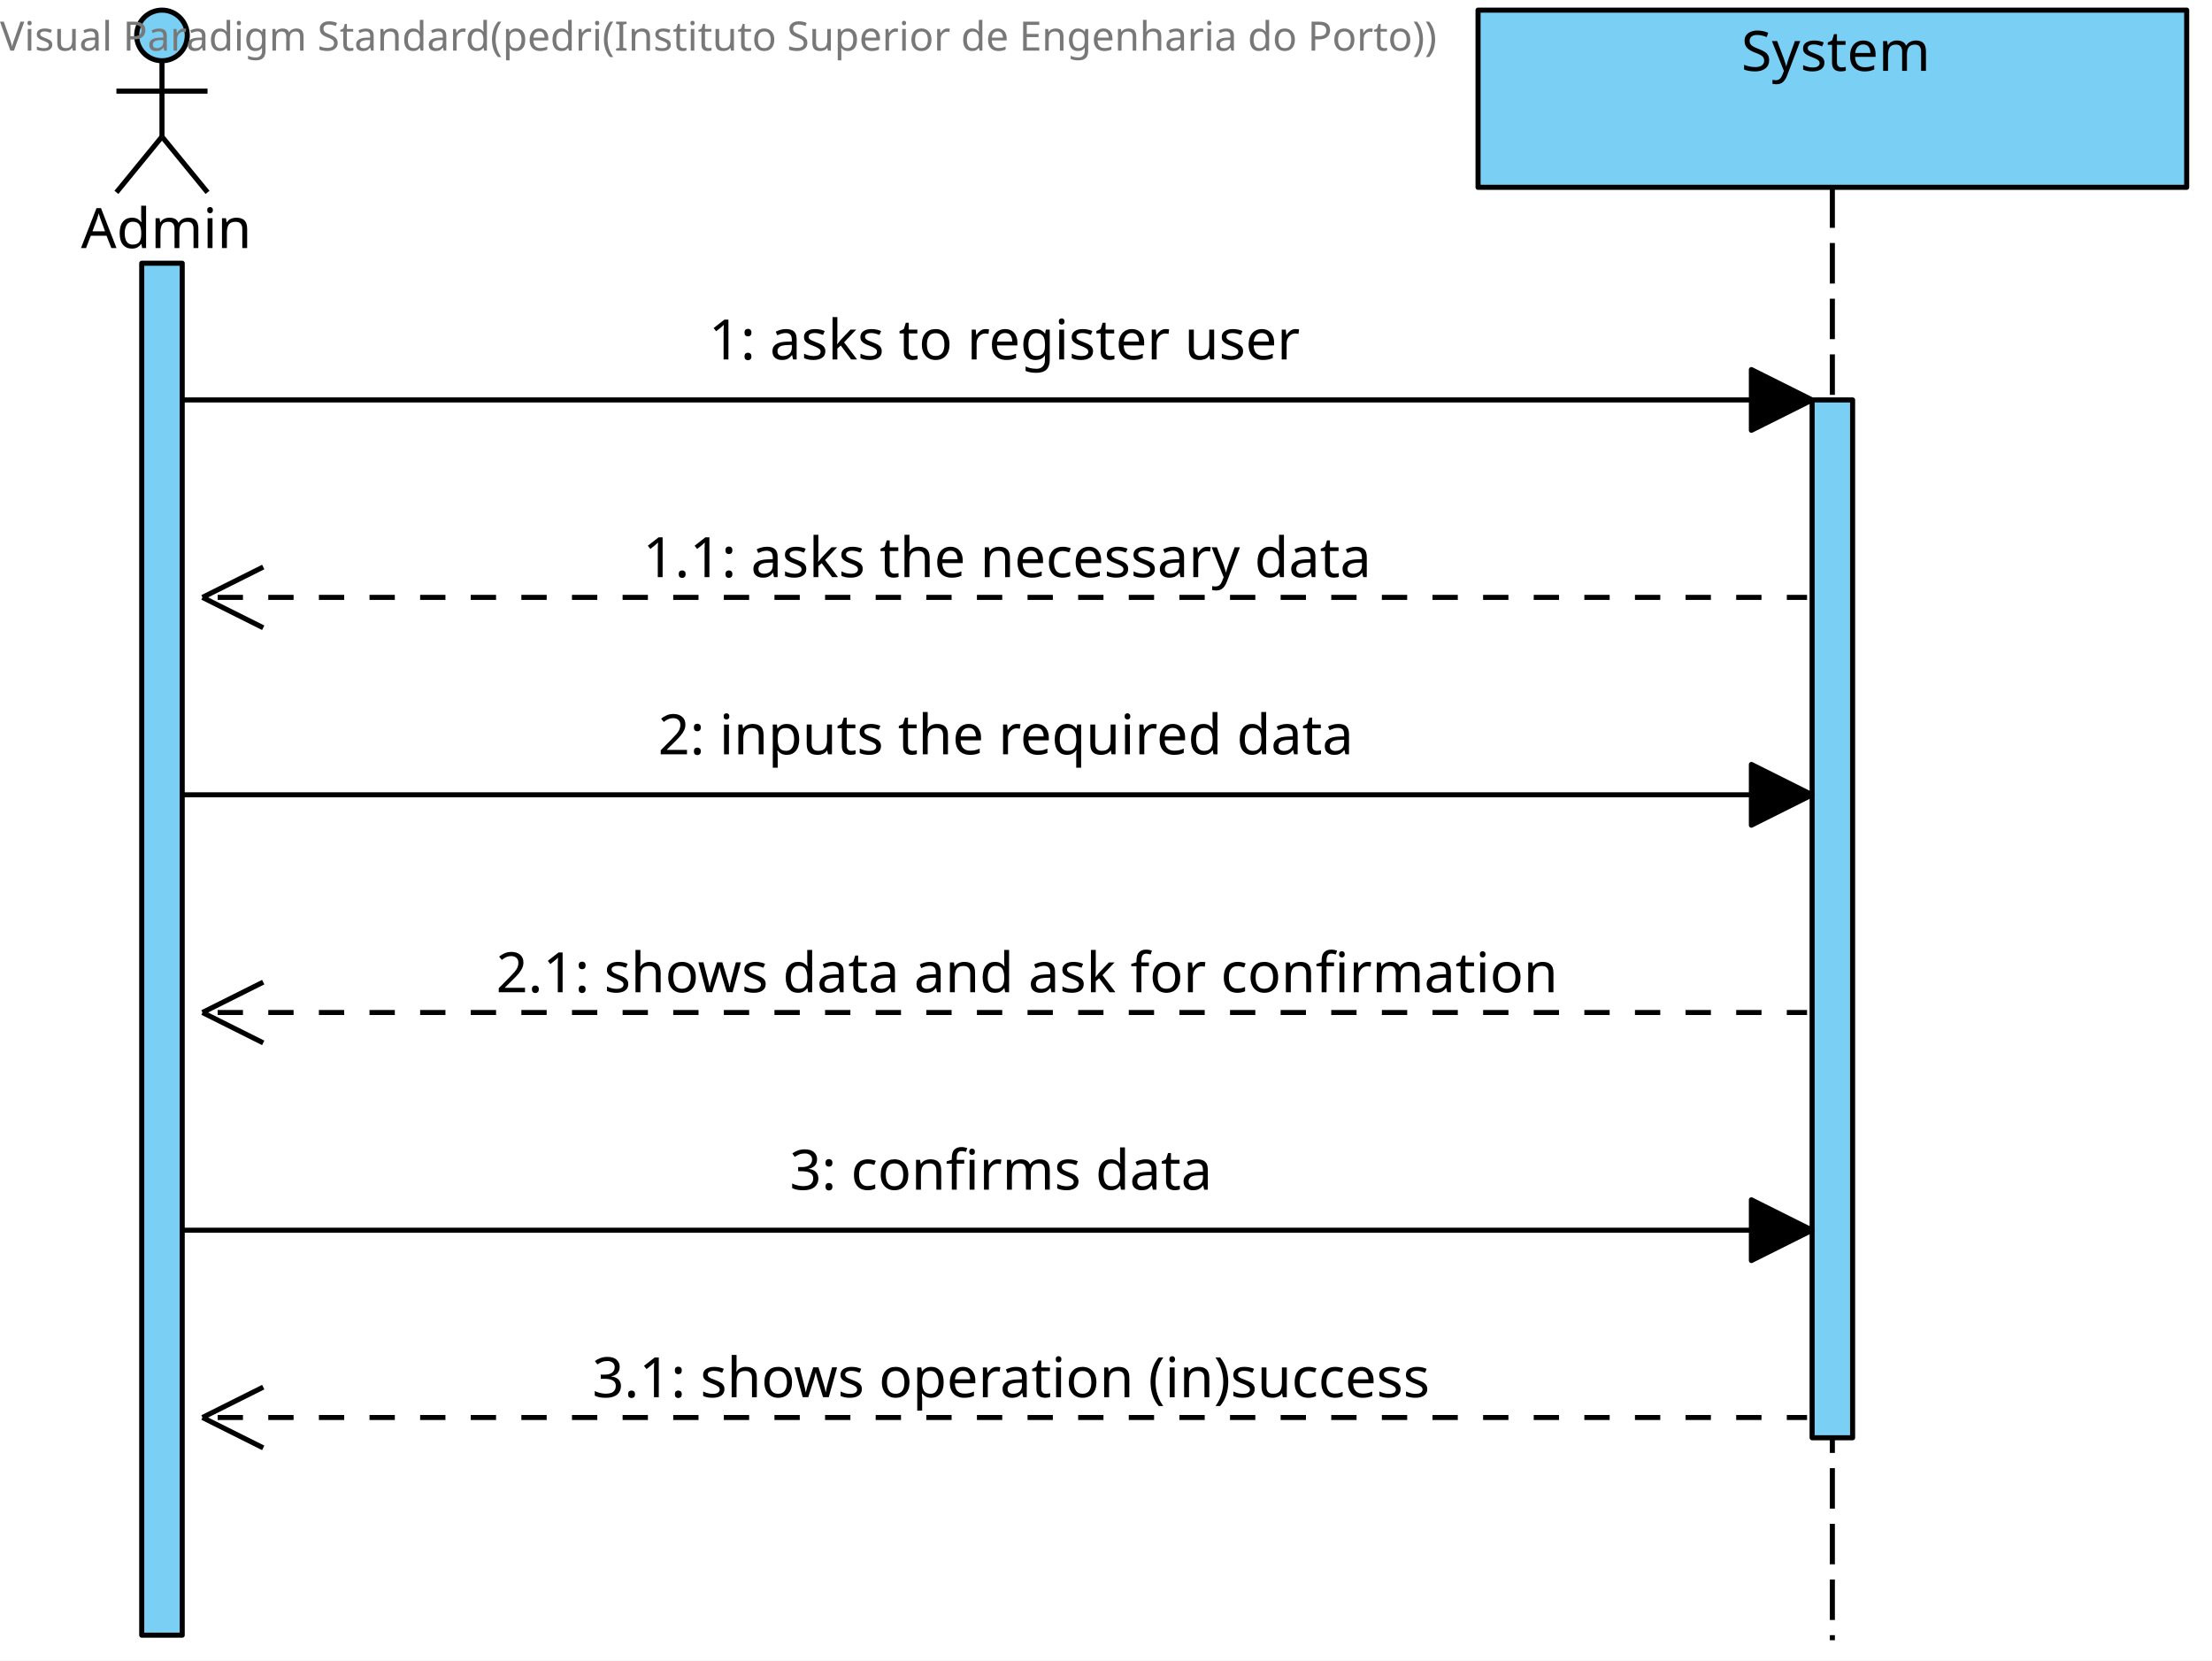
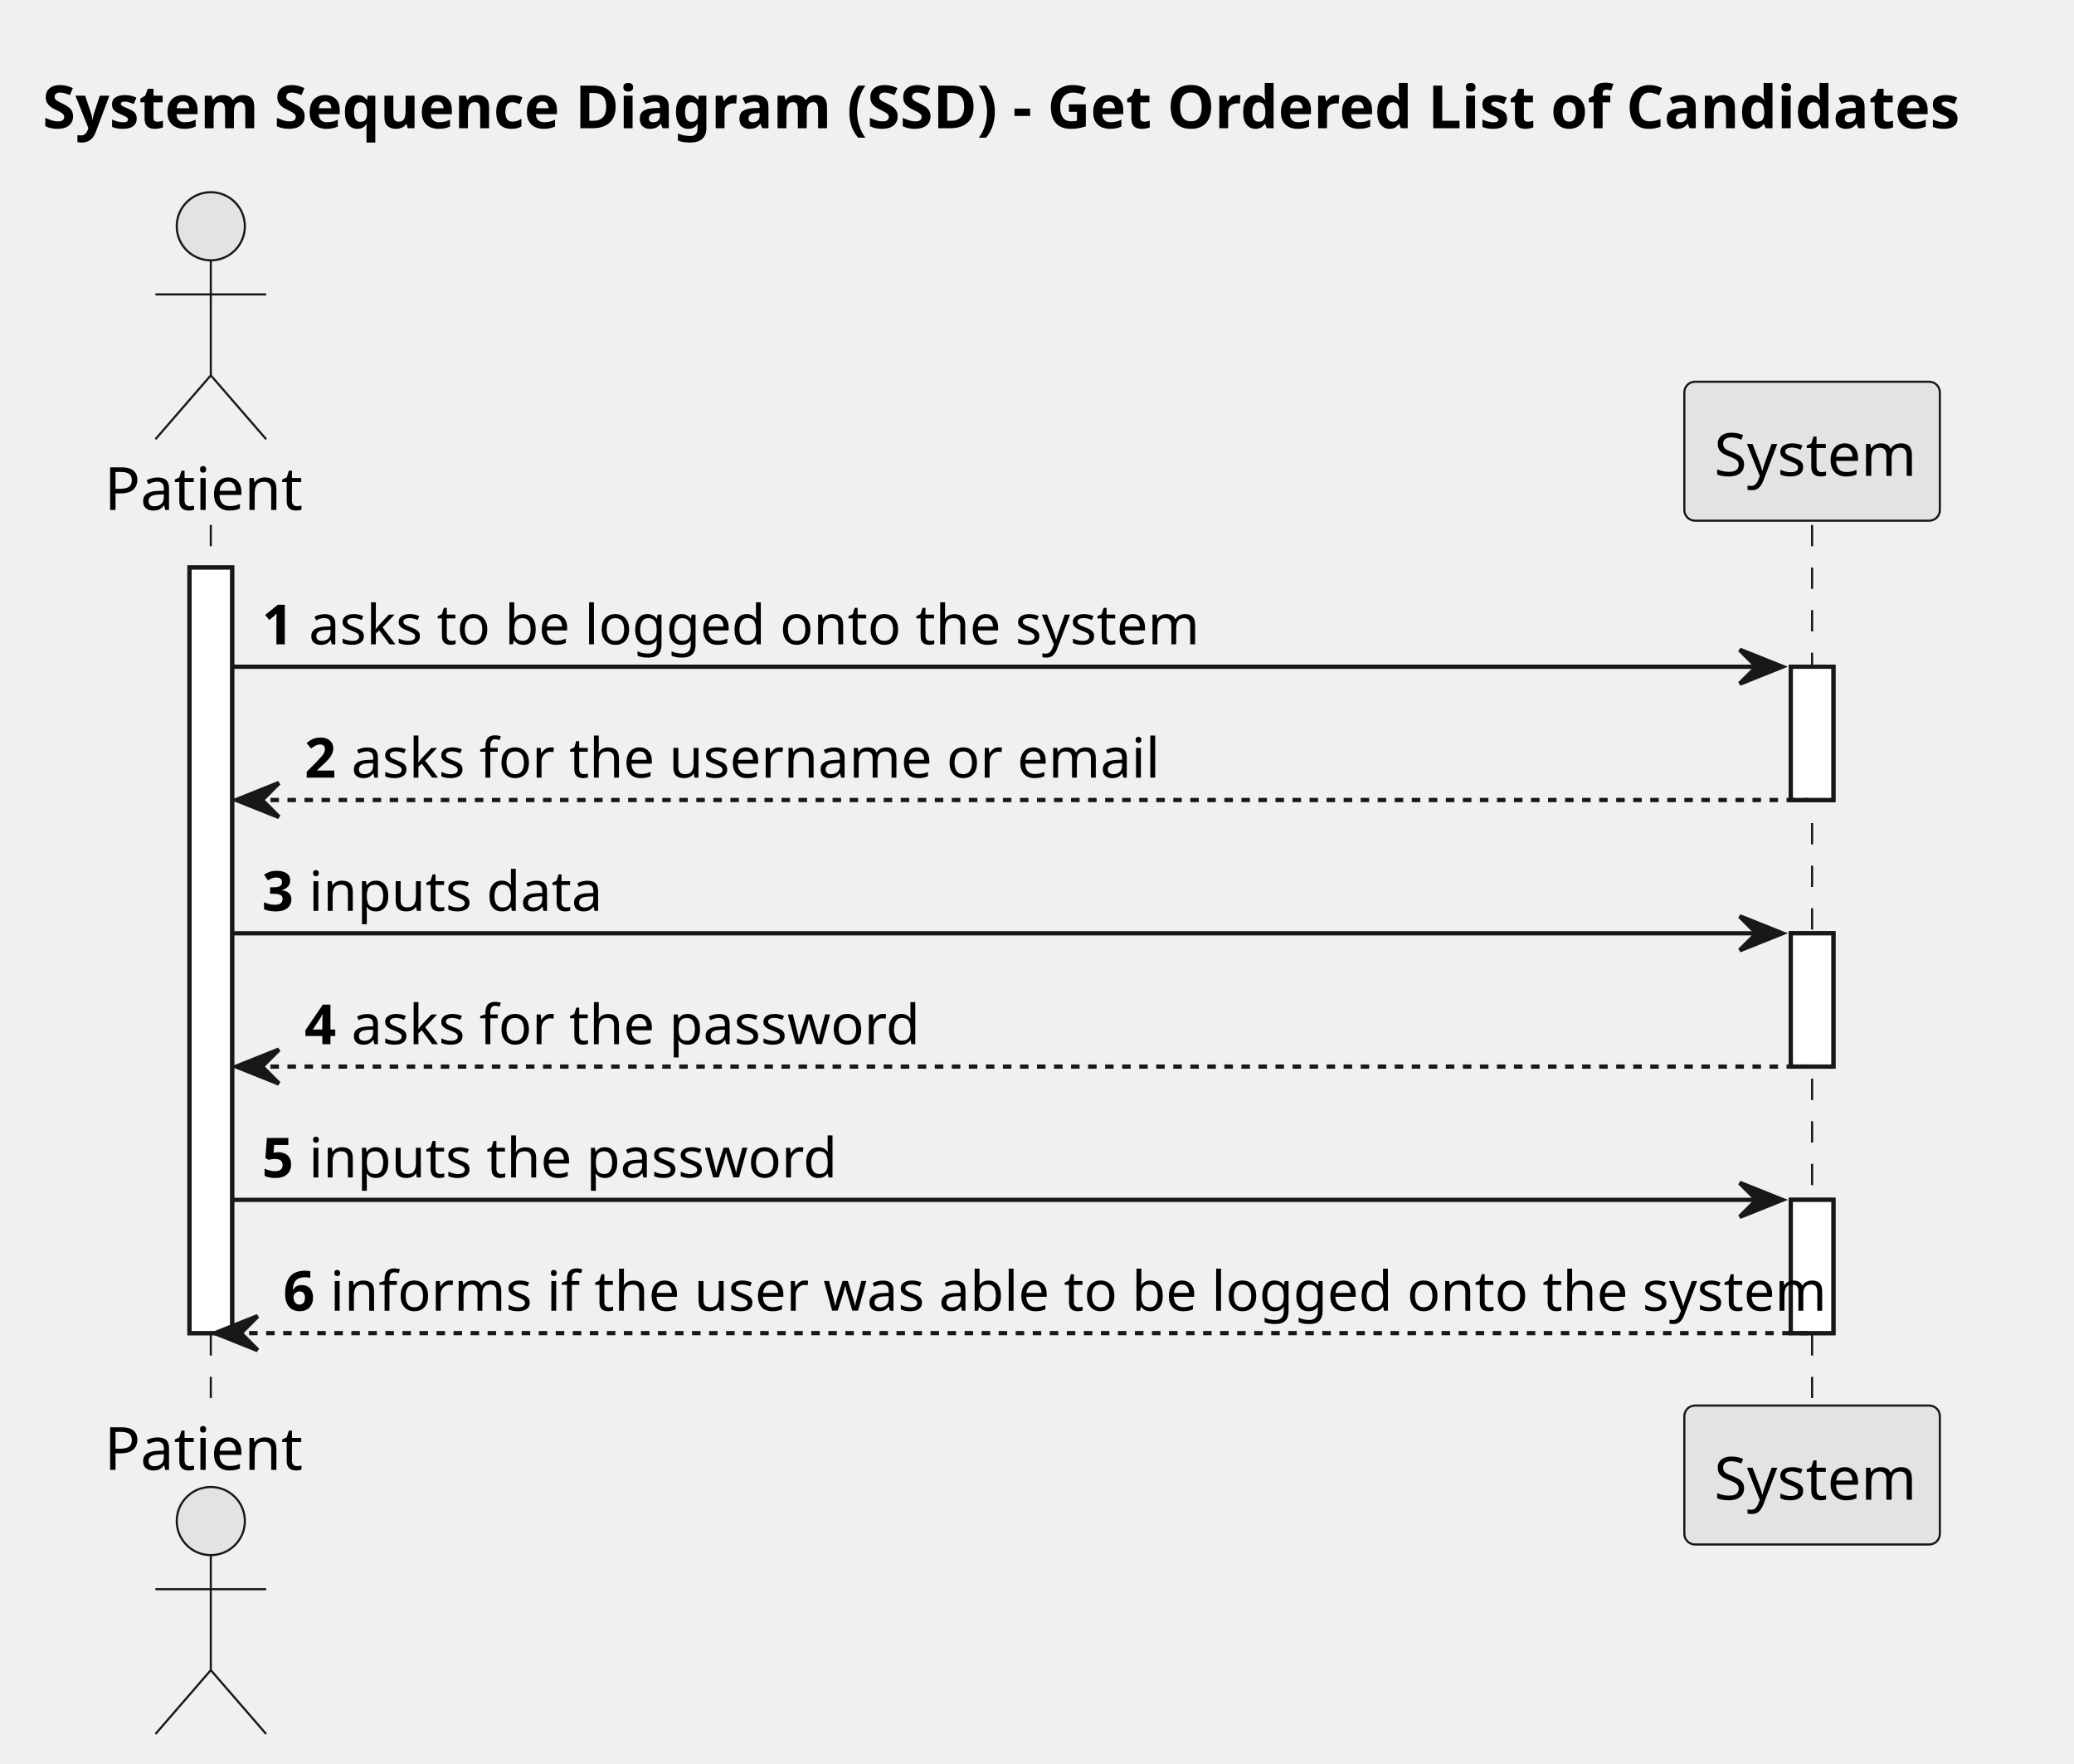
- <svg xmlns="http://www.w3.org/2000/svg" fill-opacity="0" color-rendering="auto" color-interpolation="auto" text-rendering="auto" stroke="rgb(0,0,0)" stroke-linecap="square" width="437" stroke-miterlimit="10" shape-rendering="auto" stroke-opacity="0" fill="rgb(0,0,0)" stroke-dasharray="none" font-weight="normal" stroke-width="1" height="328" font-family="'Dialog'" font-style="normal" stroke-linejoin="miter" font-size="12px" stroke-dashoffset="0" image-rendering="auto">
-   <defs id="genericDefs" />
+ <svg xmlns="http://www.w3.org/2000/svg" contentStyleType="text/css" height="414px" preserveAspectRatio="none" style="width:487px;height:414px;background:#FFFFFF;" version="1.1" viewBox="0 0 487 414" width="487px" zoomAndPan="magnify">
+   <defs />
  <g>
-     <defs id="defs1">
-       <clipPath clipPathUnits="userSpaceOnUse" id="clipPath1">
-         <path d="M-7 -7 L71 -7 L71 333 L-7 333 L-7 -7 Z" />
-       </clipPath>
-       <clipPath clipPathUnits="userSpaceOnUse" id="clipPath2">
-         <path d="M-7 -7 L152 -7 L152 333 L-7 333 L-7 -7 Z" />
-       </clipPath>
-       <clipPath clipPathUnits="userSpaceOnUse" id="clipPath3">
-         <path d="M-7 -7 L19 -7 L19 216 L-7 216 L-7 -7 Z" />
-       </clipPath>
-       <clipPath clipPathUnits="userSpaceOnUse" id="clipPath4">
-         <path d="M-141 -15 L282 -15 L282 30 L-141 30 L-141 -15 Z" />
-       </clipPath>
-       <clipPath clipPathUnits="userSpaceOnUse" id="clipPath5">
-         <path d="M-52 -15 L104 -15 L104 30 L-52 30 L-52 -15 Z" />
-       </clipPath>
-       <clipPath clipPathUnits="userSpaceOnUse" id="clipPath6">
-         <path d="M0 0 L426 0 L426 104 L0 104 L0 0 Z" />
-       </clipPath>
-       <clipPath clipPathUnits="userSpaceOnUse" id="clipPath7">
-         <path d="M72 8 L72 23 L20 23 L20 8 ZM277 30 L277 45 L145 45 L145 30 ZM293 73 L293 88 L132 88 L132 73 ZM0 0 L0 104 L426 104 L426 0 Z" />
-       </clipPath>
-       <clipPath clipPathUnits="userSpaceOnUse" id="clipPath8">
-         <path d="M0 0 L421 0 L421 104 L0 104 L0 0 Z" />
-       </clipPath>
-       <clipPath clipPathUnits="userSpaceOnUse" id="clipPath9">
-         <path d="M289 34 L289 49 L128 49 L128 34 ZM278 69 L278 84 L130 84 L130 69 ZM0 0 L0 104 L421 104 L421 0 L273 0 L273 6 L141 6 L141 0 Z" />
-       </clipPath>
-       <clipPath clipPathUnits="userSpaceOnUse" id="clipPath10">
-         <path d="M282 30 L282 45 L134 45 L134 30 ZM321 77 L321 92 L103 92 L103 77 ZM0 0 L0 104 L426 104 L426 0 L293 0 L293 10 L132 10 L132 0 Z" />
-       </clipPath>
-       <clipPath clipPathUnits="userSpaceOnUse" id="clipPath11">
-         <path d="M317 34 L317 49 L99 49 L99 34 ZM256 73 L256 88 L157 88 L157 73 ZM0 0 L0 104 L421 104 L421 0 L278 0 L278 2 L130 2 L130 0 Z" />
-       </clipPath>
-       <clipPath clipPathUnits="userSpaceOnUse" id="clipPath12">
-         <path d="M260 30 L260 45 L161 45 L161 30 ZM303 71 L303 86 L122 86 L122 71 ZM0 0 L0 104 L426 104 L426 0 L321 0 L321 6 L103 6 L103 0 Z" />
-       </clipPath>
-       <clipPath clipPathUnits="userSpaceOnUse" id="clipPath13">
-         <path d="M299 34 L299 49 L118 49 L118 34 ZM0 0 L0 104 L421 104 L421 0 L256 0 L256 8 L157 8 L157 0 Z" />
-       </clipPath>
-       <clipPath clipPathUnits="userSpaceOnUse" id="clipPath14">
-         <path d="M-181 -15 L362 -15 L362 30 L-181 30 L-181 -15 Z" />
-       </clipPath>
-       <clipPath clipPathUnits="userSpaceOnUse" id="clipPath15">
-         <path d="M-99 -15 L198 -15 L198 30 L-99 30 L-99 -15 Z" />
-       </clipPath>
-       <clipPath clipPathUnits="userSpaceOnUse" id="clipPath16">
-         <path d="M-218 -15 L436 -15 L436 30 L-218 30 L-218 -15 Z" />
-       </clipPath>
-       <clipPath clipPathUnits="userSpaceOnUse" id="clipPath17">
-         <path d="M-148 -15 L296 -15 L296 30 L-148 30 L-148 -15 Z" />
-       </clipPath>
-       <clipPath clipPathUnits="userSpaceOnUse" id="clipPath18">
-         <path d="M-161 -15 L322 -15 L322 30 L-161 30 L-161 -15 Z" />
-       </clipPath>
-       <clipPath clipPathUnits="userSpaceOnUse" id="clipPath19">
-         <path d="M-132 -15 L264 -15 L264 30 L-132 30 L-132 -15 Z" />
-       </clipPath>
-     </defs>
-     <g fill="white" text-rendering="geometricPrecision" fill-opacity="1" stroke-opacity="1" stroke="white">
-       <rect x="0" width="437" height="328" y="0" stroke="none" />
-     </g>
-     <g font-size="11px" transform="translate(2,2)" fill-opacity="1" fill="rgb(122,207,245)" text-rendering="geometricPrecision" image-rendering="optimizeQuality" font-family="sans-serif" stroke="rgb(122,207,245)" stroke-opacity="1">
-       <circle r="5" clip-path="url(#clipPath1)" cx="30" cy="5" stroke="none" />
-       <rect x="26" width="8" height="271" y="50" clip-path="url(#clipPath1)" stroke="none" />
-     </g>
-     <g stroke-linecap="butt" font-size="11px" transform="translate(2,2)" fill-opacity="1" fill="black" text-rendering="geometricPrecision" image-rendering="optimizeQuality" font-family="sans-serif" stroke-linejoin="round" stroke="black" stroke-opacity="1" stroke-miterlimit="0">
-       <circle fill="none" r="5" clip-path="url(#clipPath1)" cx="30" cy="5" />
-       <rect fill="none" x="26" width="8" height="271" y="50" clip-path="url(#clipPath1)" />
-       <line y2="25" fill="none" x1="30" clip-path="url(#clipPath1)" x2="30" y1="10" />
-       <line y2="36" fill="none" x1="30" clip-path="url(#clipPath1)" x2="21" y1="25" />
-       <line y2="36" fill="none" x1="30" clip-path="url(#clipPath1)" x2="39" y1="25" />
-       <line y2="16" fill="none" x1="21" clip-path="url(#clipPath1)" x2="39" y1="16" />
-     </g>
-     <g font-size="11px" transform="translate(292,2)" fill-opacity="1" fill="rgb(122,207,245)" text-rendering="geometricPrecision" image-rendering="optimizeQuality" font-family="sans-serif" stroke="rgb(122,207,245)" stroke-opacity="1">
-       <rect x="0" width="140" height="35" y="0" clip-path="url(#clipPath2)" stroke="none" />
-     </g>
-     <g stroke-linecap="butt" font-size="11px" transform="translate(292,2)" fill-opacity="1" fill="black" text-rendering="geometricPrecision" image-rendering="optimizeQuality" font-family="sans-serif" stroke-linejoin="round" stroke="black" stroke-opacity="1" stroke-miterlimit="0">
-       <rect fill="none" x="0" width="140" height="35" y="0" clip-path="url(#clipPath2)" />
-       <line clip-path="url(#clipPath2)" fill="none" x1="70" x2="70" y1="35" y2="322" stroke-linejoin="bevel" stroke-dasharray="8,3" />
-     </g>
-     <g font-size="11px" transform="translate(358,79)" fill-opacity="1" fill="rgb(122,207,245)" text-rendering="geometricPrecision" image-rendering="optimizeQuality" font-family="sans-serif" stroke="rgb(122,207,245)" stroke-opacity="1">
-       <rect x="0" width="8" height="205" y="0" clip-path="url(#clipPath3)" stroke="none" />
-     </g>
-     <g stroke-linecap="butt" font-size="11px" transform="translate(358,79)" fill-opacity="1" fill="black" text-rendering="geometricPrecision" image-rendering="optimizeQuality" font-family="sans-serif" stroke-linejoin="round" stroke="black" stroke-opacity="1" stroke-miterlimit="0">
-       <rect fill="none" x="0" width="8" height="205" y="0" clip-path="url(#clipPath3)" />
-     </g>
-     <g font-size="11px" transform="translate(292,2)" fill-opacity="1" fill="black" text-rendering="geometricPrecision" image-rendering="optimizeQuality" font-family="sans-serif" stroke="black" stroke-opacity="1">
-       <text x="52" xml:space="preserve" y="12" clip-path="url(#clipPath4)" stroke="none">System</text>
-     </g>
-     <g font-size="11px" transform="translate(6,37)" fill-opacity="1" fill="black" text-rendering="geometricPrecision" image-rendering="optimizeQuality" font-family="sans-serif" stroke="black" stroke-opacity="1">
-       <text x="10" xml:space="preserve" y="12" clip-path="url(#clipPath5)" stroke="none">Admin</text>
-     </g>
-     <g stroke-linecap="butt" font-size="11px" transform="translate(-14,29)" fill-opacity="1" fill="black" text-rendering="geometricPrecision" image-rendering="optimizeQuality" font-family="sans-serif" stroke-linejoin="round" stroke="black" stroke-opacity="1">
-       <line y2="50" fill="none" x1="50" clip-path="url(#clipPath7)" x2="372" y1="50" />
-       <polygon points=" 372 50 360 44 360 56" clip-path="url(#clipPath7)" stroke="none" />
-       <polygon fill="none" points=" 372 50 360 44 360 56" clip-path="url(#clipPath7)" />
-     </g>
-     <g fill-opacity="1" text-rendering="geometricPrecision" stroke="black" stroke-linecap="butt" transform="translate(-10,68)" stroke-opacity="1" fill="black" stroke-dasharray="5" font-family="sans-serif" stroke-linejoin="round" font-size="11px" stroke-dashoffset="1" image-rendering="optimizeQuality">
-       <line y2="50" fill="none" x1="367" clip-path="url(#clipPath9)" x2="50" y1="50" />
-       <line clip-path="url(#clipPath9)" stroke-dashoffset="0" fill="none" x1="50" x2="62" y1="50" y2="56" stroke-dasharray="none" />
-       <line clip-path="url(#clipPath9)" stroke-dashoffset="0" fill="none" x1="50" x2="62" y1="50" y2="44" stroke-dasharray="none" />
-     </g>
-     <g stroke-linecap="butt" font-size="11px" transform="translate(-14,107)" fill-opacity="1" fill="black" text-rendering="geometricPrecision" image-rendering="optimizeQuality" font-family="sans-serif" stroke-linejoin="round" stroke="black" stroke-opacity="1">
-       <line y2="50" fill="none" x1="50" clip-path="url(#clipPath10)" x2="372" y1="50" />
-       <polygon points=" 372 50 360 44 360 56" clip-path="url(#clipPath10)" stroke="none" />
-       <polygon fill="none" points=" 372 50 360 44 360 56" clip-path="url(#clipPath10)" />
-     </g>
-     <g fill-opacity="1" text-rendering="geometricPrecision" stroke="black" stroke-linecap="butt" transform="translate(-10,150)" stroke-opacity="1" fill="black" stroke-dasharray="5" font-family="sans-serif" stroke-linejoin="round" font-size="11px" stroke-dashoffset="1" image-rendering="optimizeQuality">
-       <line y2="50" fill="none" x1="367" clip-path="url(#clipPath11)" x2="50" y1="50" />
-       <line clip-path="url(#clipPath11)" stroke-dashoffset="0" fill="none" x1="50" x2="62" y1="50" y2="56" stroke-dasharray="none" />
-       <line clip-path="url(#clipPath11)" stroke-dashoffset="0" fill="none" x1="50" x2="62" y1="50" y2="44" stroke-dasharray="none" />
-     </g>
-     <g stroke-linecap="butt" font-size="11px" transform="translate(-14,193)" fill-opacity="1" fill="black" text-rendering="geometricPrecision" image-rendering="optimizeQuality" font-family="sans-serif" stroke-linejoin="round" stroke="black" stroke-opacity="1">
-       <line y2="50" fill="none" x1="50" clip-path="url(#clipPath12)" x2="372" y1="50" />
-       <polygon points=" 372 50 360 44 360 56" clip-path="url(#clipPath12)" stroke="none" />
-       <polygon fill="none" points=" 372 50 360 44 360 56" clip-path="url(#clipPath12)" />
-     </g>
-     <g fill-opacity="1" text-rendering="geometricPrecision" stroke="black" stroke-linecap="butt" transform="translate(-10,230)" stroke-opacity="1" fill="black" stroke-dasharray="5" font-family="sans-serif" stroke-linejoin="round" font-size="11px" stroke-dashoffset="1" image-rendering="optimizeQuality">
-       <line y2="50" fill="none" x1="367" clip-path="url(#clipPath13)" x2="50" y1="50" />
-       <line clip-path="url(#clipPath13)" stroke-dashoffset="0" fill="none" x1="50" x2="62" y1="50" y2="56" stroke-dasharray="none" />
-       <line clip-path="url(#clipPath13)" stroke-dashoffset="0" fill="none" x1="50" x2="62" y1="50" y2="44" stroke-dasharray="none" />
-     </g>
-     <g font-size="11px" transform="translate(108,264)" fill-opacity="1" fill="black" text-rendering="geometricPrecision" image-rendering="optimizeQuality" font-family="sans-serif" stroke="black" stroke-opacity="1">
-       <text x="9" xml:space="preserve" y="12" clip-path="url(#clipPath14)" stroke="none">3.1: shows operation (in)success</text>
-     </g>
-     <g font-size="11px" transform="translate(147,223)" fill-opacity="1" fill="white" text-rendering="geometricPrecision" image-rendering="optimizeQuality" font-family="sans-serif" stroke="white" stroke-opacity="1">
-       <rect x="0" width="99" height="15" y="0" clip-path="url(#clipPath15)" stroke="none" />
-       <text fill="black" x="9" xml:space="preserve" y="12" clip-path="url(#clipPath15)" stroke="none">3: confirms data</text>
-     </g>
-     <g font-size="11px" transform="translate(89,184)" fill-opacity="1" fill="black" text-rendering="geometricPrecision" image-rendering="optimizeQuality" font-family="sans-serif" stroke="black" stroke-opacity="1">
-       <text x="9" xml:space="preserve" y="12" clip-path="url(#clipPath16)" stroke="none">2.1: shows data and ask for confirmation</text>
-     </g>
-     <g font-size="11px" transform="translate(120,137)" fill-opacity="1" fill="white" text-rendering="geometricPrecision" image-rendering="optimizeQuality" font-family="sans-serif" stroke="white" stroke-opacity="1">
-       <rect x="0" width="148" height="15" y="0" clip-path="url(#clipPath17)" stroke="none" />
-       <text fill="black" x="10" xml:space="preserve" y="12" clip-path="url(#clipPath17)" stroke="none">2: inputs the required data</text>
-     </g>
-     <g font-size="11px" transform="translate(118,102)" fill-opacity="1" fill="black" text-rendering="geometricPrecision" image-rendering="optimizeQuality" font-family="sans-serif" stroke="black" stroke-opacity="1">
-       <text x="9" xml:space="preserve" y="12" clip-path="url(#clipPath18)" stroke="none">1.1: asks the necessary data</text>
-     </g>
-     <g font-size="11px" transform="translate(131,59)" fill-opacity="1" fill="white" text-rendering="geometricPrecision" image-rendering="optimizeQuality" font-family="sans-serif" stroke="white" stroke-opacity="1">
-       <rect x="0" width="132" height="15" y="0" clip-path="url(#clipPath19)" stroke="none" />
-       <text fill="black" x="9" xml:space="preserve" y="12" clip-path="url(#clipPath19)" stroke="none">1: asks to register user</text>
-     </g>
-     <g font-size="8px" fill-opacity="1" fill="rgb(120,120,120)" text-rendering="geometricPrecision" image-rendering="optimizeQuality" stroke="rgb(120,120,120)" stroke-opacity="1">
-       <text x="0" xml:space="preserve" y="10" stroke="none">Visual Paradigm Standard(pedri(Instituto Superior de Engenharia do Porto))</text>
-     </g>
+     <text fill="#000000" font-family="sans-serif" font-size="14" font-weight="bold" lengthAdjust="spacing" textLength="459" x="10" y="30.107">System Sequence Diagram (SSD) - Get Ordered List of Candidates</text>
+     <rect fill="#FFFFFF" height="179.746" style="stroke:#181818;stroke-width:1.0;" width="10" x="44.5" y="133.242" />
+     <rect fill="#FFFFFF" height="31.291" style="stroke:#181818;stroke-width:1.0;" width="10" x="420.5" y="156.533" />
+     <rect fill="#FFFFFF" height="31.291" style="stroke:#181818;stroke-width:1.0;" width="10" x="420.5" y="219.115" />
+     <rect fill="#FFFFFF" height="31.291" style="stroke:#181818;stroke-width:1.0;" width="10" x="420.5" y="281.697" />
+     <line style="stroke:#181818;stroke-width:0.5;stroke-dasharray:5.0,5.0;" x1="49.5" x2="49.5" y1="123.242" y2="330.988" />
+     <line style="stroke:#181818;stroke-width:0.5;stroke-dasharray:5.0,5.0;" x1="425.5" x2="425.5" y1="123.242" y2="330.988" />
+     <text fill="#000000" font-family="sans-serif" font-size="14" lengthAdjust="spacing" textLength="44" x="24.5" y="119.728">Patient</text>
+     <ellipse cx="49.5" cy="53.121" fill="#E3E3E3" rx="8" ry="8" style="stroke:#181818;stroke-width:0.5;" />
+     <path d="M49.5,61.121 L49.5,88.121 M36.5,69.121 L62.5,69.121 M49.5,88.121 L36.5,103.121 M49.5,88.121 L62.5,103.121 " fill="none" style="stroke:#181818;stroke-width:0.5;" />
+     <text fill="#000000" font-family="sans-serif" font-size="14" lengthAdjust="spacing" textLength="44" x="24.5" y="345.096">Patient</text>
+     <ellipse cx="49.5" cy="357.109" fill="#E3E3E3" rx="8" ry="8" style="stroke:#181818;stroke-width:0.5;" />
+     <path d="M49.5,365.109 L49.5,392.109 M36.5,373.109 L62.5,373.109 M49.5,392.109 L36.5,407.109 M49.5,392.109 L62.5,407.109 " fill="none" style="stroke:#181818;stroke-width:0.5;" />
+     <rect fill="#E3E3E3" height="32.621" rx="2.5" ry="2.5" style="stroke:#181818;stroke-width:0.5;" width="60" x="395.5" y="89.621" />
+     <text fill="#000000" font-family="sans-serif" font-size="14" lengthAdjust="spacing" textLength="46" x="402.5" y="111.728">System</text>
+     <rect fill="#E3E3E3" height="32.621" rx="2.5" ry="2.5" style="stroke:#181818;stroke-width:0.5;" width="60" x="395.5" y="329.988" />
+     <text fill="#000000" font-family="sans-serif" font-size="14" lengthAdjust="spacing" textLength="46" x="402.5" y="352.096">System</text>
+     <rect fill="#FFFFFF" height="179.746" style="stroke:#181818;stroke-width:1.0;" width="10" x="44.5" y="133.242" />
+     <rect fill="#FFFFFF" height="31.291" style="stroke:#181818;stroke-width:1.0;" width="10" x="420.5" y="156.533" />
+     <rect fill="#FFFFFF" height="31.291" style="stroke:#181818;stroke-width:1.0;" width="10" x="420.5" y="219.115" />
+     <rect fill="#FFFFFF" height="31.291" style="stroke:#181818;stroke-width:1.0;" width="10" x="420.5" y="281.697" />
+     <polygon fill="#181818" points="408.5,152.533,418.5,156.533,408.5,160.533,412.5,156.533" style="stroke:#181818;stroke-width:1.0;" />
+     <line style="stroke:#181818;stroke-width:1.0;" x1="54.5" x2="414.5" y1="156.533" y2="156.533" />
+     <text fill="#000000" font-family="sans-serif" font-size="13" font-weight="bold" lengthAdjust="spacing" textLength="7" x="61.5" y="151.27">1</text>
+     <text fill="#000000" font-family="sans-serif" font-size="13" lengthAdjust="spacing" textLength="201" x="72.5" y="151.27">asks to be logged onto the system</text>
+     <polygon fill="#181818" points="65.5,183.824,55.5,187.824,65.5,191.824,61.5,187.824" style="stroke:#181818;stroke-width:1.0;" />
+     <line style="stroke:#181818;stroke-width:1.0;stroke-dasharray:2.0,2.0;" x1="59.5" x2="424.5" y1="187.824" y2="187.824" />
+     <text fill="#000000" font-family="sans-serif" font-size="13" font-weight="bold" lengthAdjust="spacing" textLength="7" x="71.5" y="182.561">2</text>
+     <text fill="#000000" font-family="sans-serif" font-size="13" lengthAdjust="spacing" textLength="179" x="82.5" y="182.561">asks for the username or email</text>
+     <polygon fill="#181818" points="408.5,215.115,418.5,219.115,408.5,223.115,412.5,219.115" style="stroke:#181818;stroke-width:1.0;" />
+     <line style="stroke:#181818;stroke-width:1.0;" x1="54.5" x2="414.5" y1="219.115" y2="219.115" />
+     <text fill="#000000" font-family="sans-serif" font-size="13" font-weight="bold" lengthAdjust="spacing" textLength="7" x="61.5" y="213.852">3</text>
+     <text fill="#000000" font-family="sans-serif" font-size="13" lengthAdjust="spacing" textLength="64" x="72.5" y="213.852">inputs data</text>
+     <polygon fill="#181818" points="65.5,246.406,55.5,250.406,65.5,254.406,61.5,250.406" style="stroke:#181818;stroke-width:1.0;" />
+     <line style="stroke:#181818;stroke-width:1.0;stroke-dasharray:2.0,2.0;" x1="59.5" x2="424.5" y1="250.406" y2="250.406" />
+     <text fill="#000000" font-family="sans-serif" font-size="13" font-weight="bold" lengthAdjust="spacing" textLength="7" x="71.5" y="245.144">4</text>
+     <text fill="#000000" font-family="sans-serif" font-size="13" lengthAdjust="spacing" textLength="127" x="82.5" y="245.144">asks for the password</text>
+     <polygon fill="#181818" points="408.5,277.697,418.5,281.697,408.5,285.697,412.5,281.697" style="stroke:#181818;stroke-width:1.0;" />
+     <line style="stroke:#181818;stroke-width:1.0;" x1="54.5" x2="414.5" y1="281.697" y2="281.697" />
+     <text fill="#000000" font-family="sans-serif" font-size="13" font-weight="bold" lengthAdjust="spacing" textLength="7" x="61.5" y="276.435">5</text>
+     <text fill="#000000" font-family="sans-serif" font-size="13" lengthAdjust="spacing" textLength="116" x="72.5" y="276.435">inputs the password</text>
+     <polygon fill="#181818" points="60.5,308.988,50.5,312.988,60.5,316.988,56.5,312.988" style="stroke:#181818;stroke-width:1.0;" />
+     <line style="stroke:#181818;stroke-width:1.0;stroke-dasharray:2.0,2.0;" x1="54.5" x2="424.5" y1="312.988" y2="312.988" />
+     <text fill="#000000" font-family="sans-serif" font-size="13" font-weight="bold" lengthAdjust="spacing" textLength="7" x="66.5" y="307.726">6</text>
+     <text fill="#000000" font-family="sans-serif" font-size="13" lengthAdjust="spacing" textLength="331" x="77.5" y="307.726">informs if the user was able to be logged onto the system</text>
  </g>
</svg>
